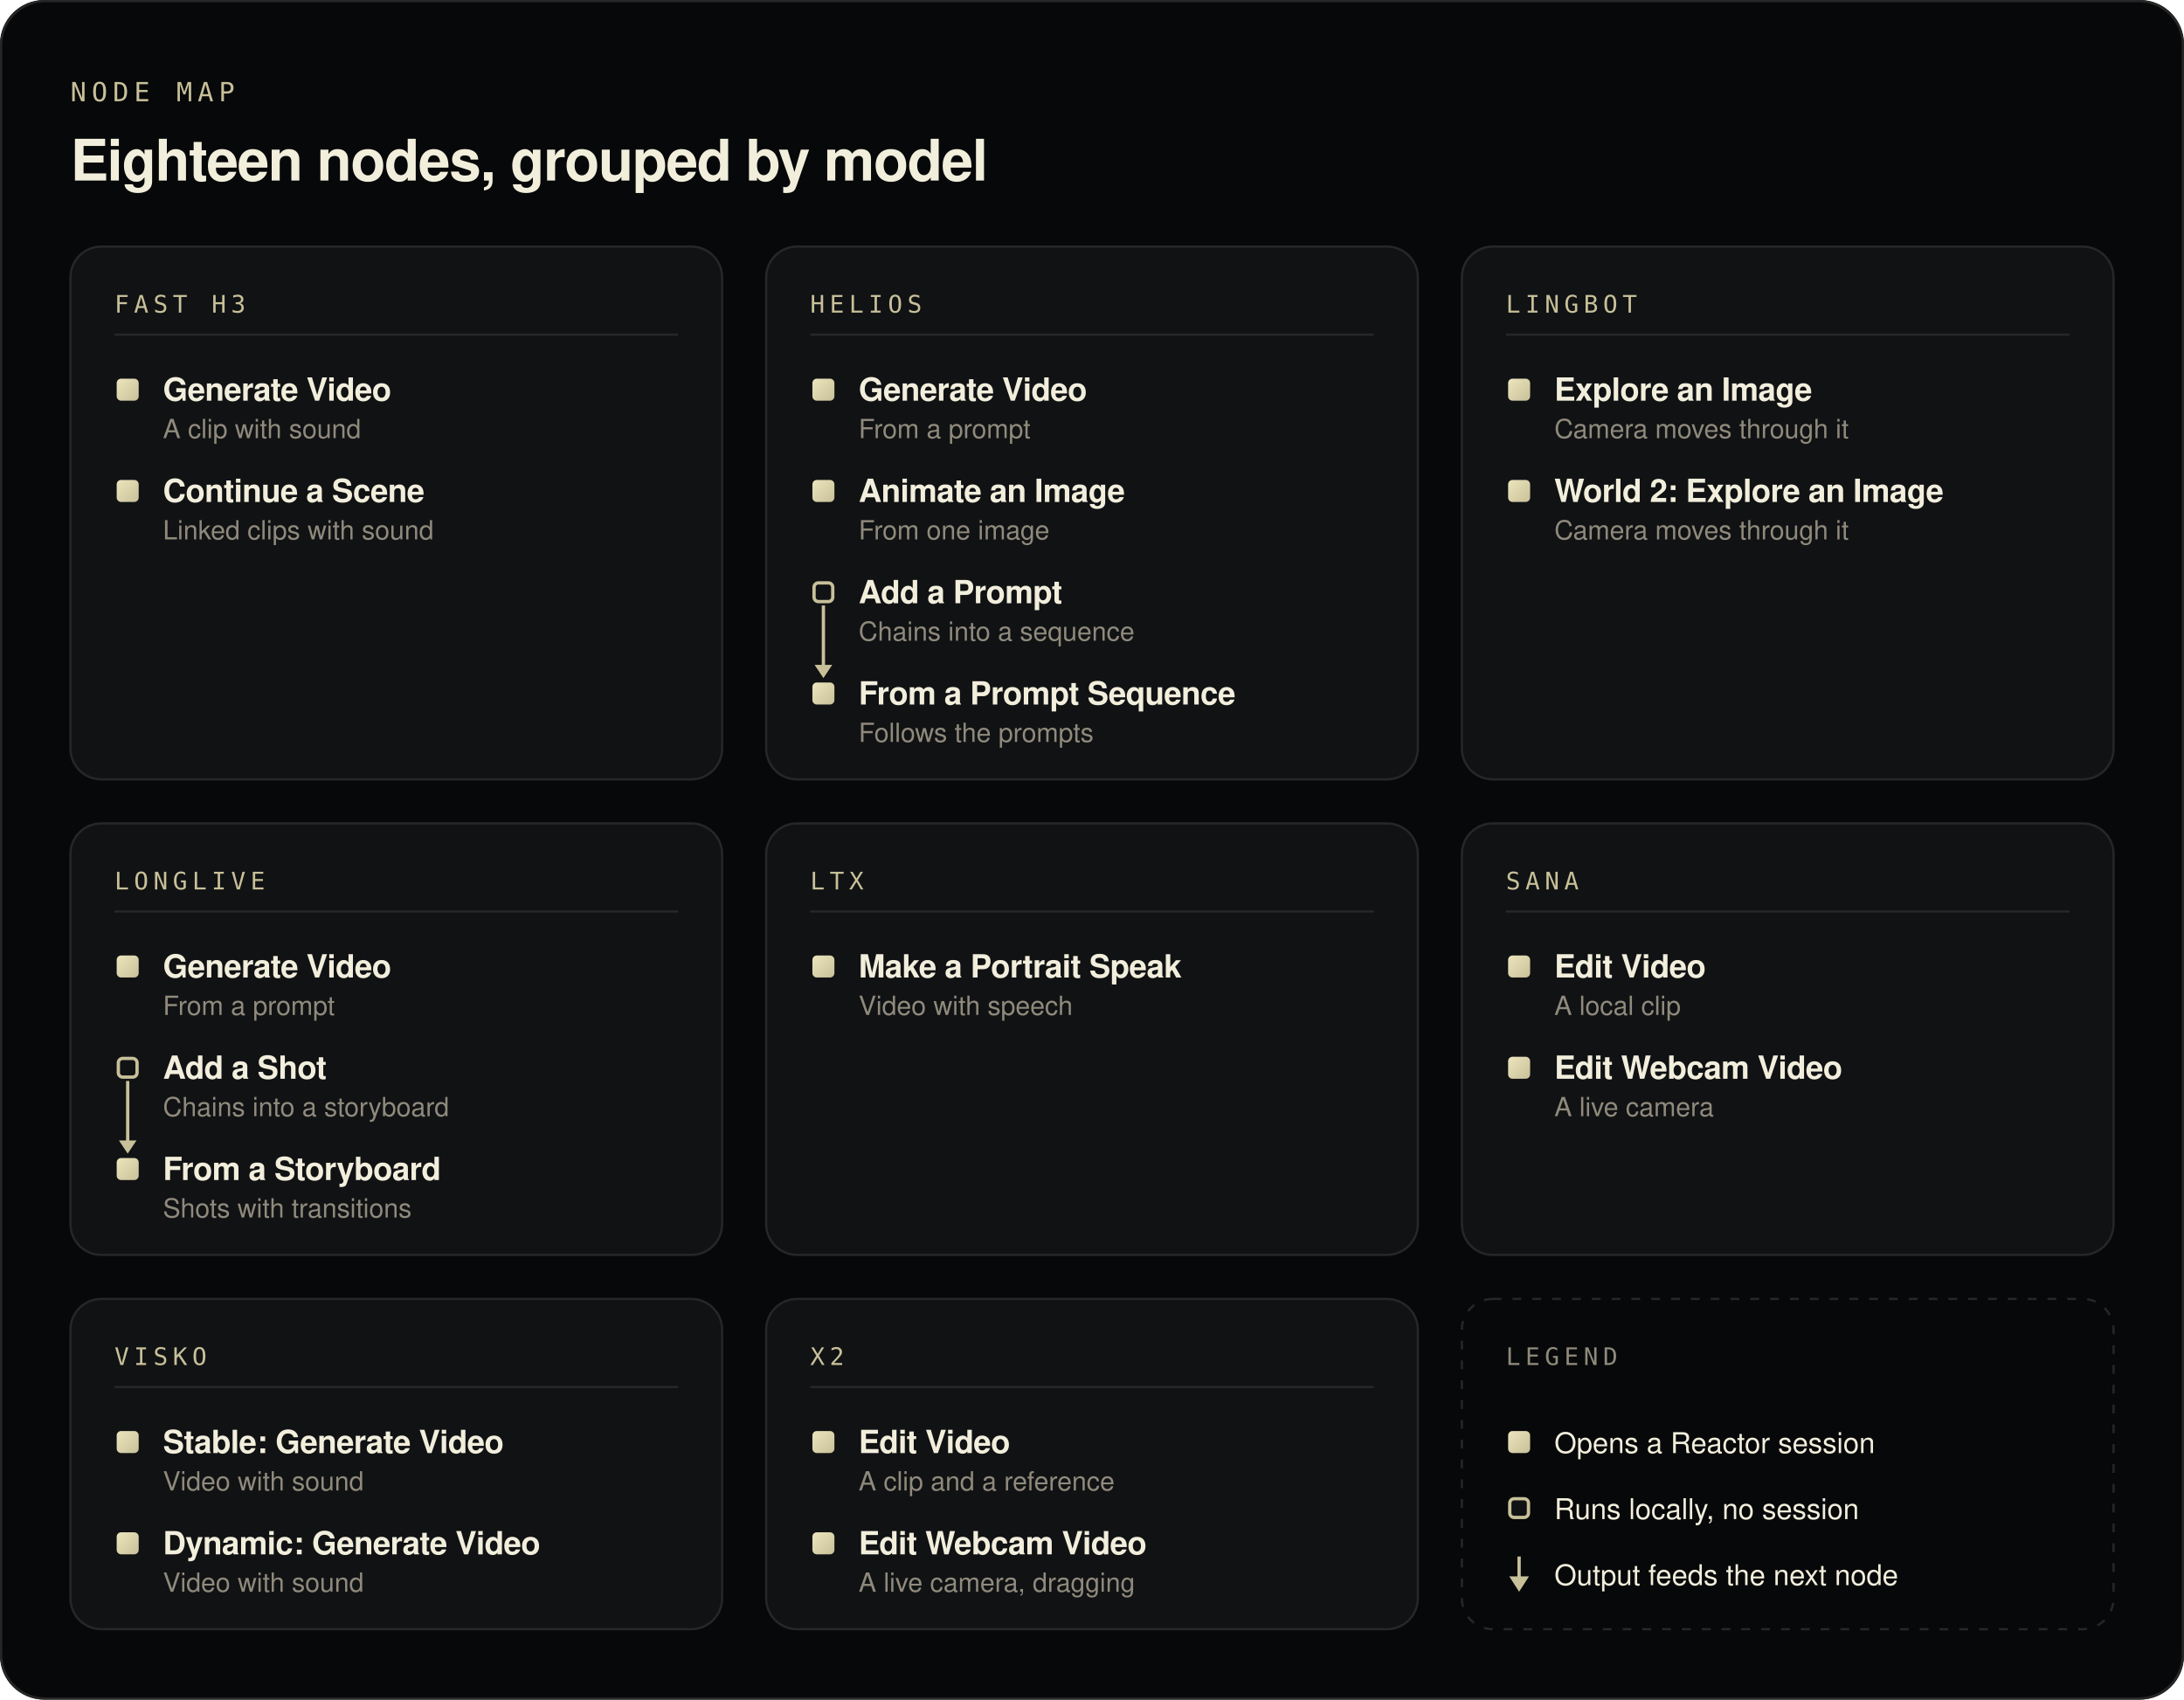
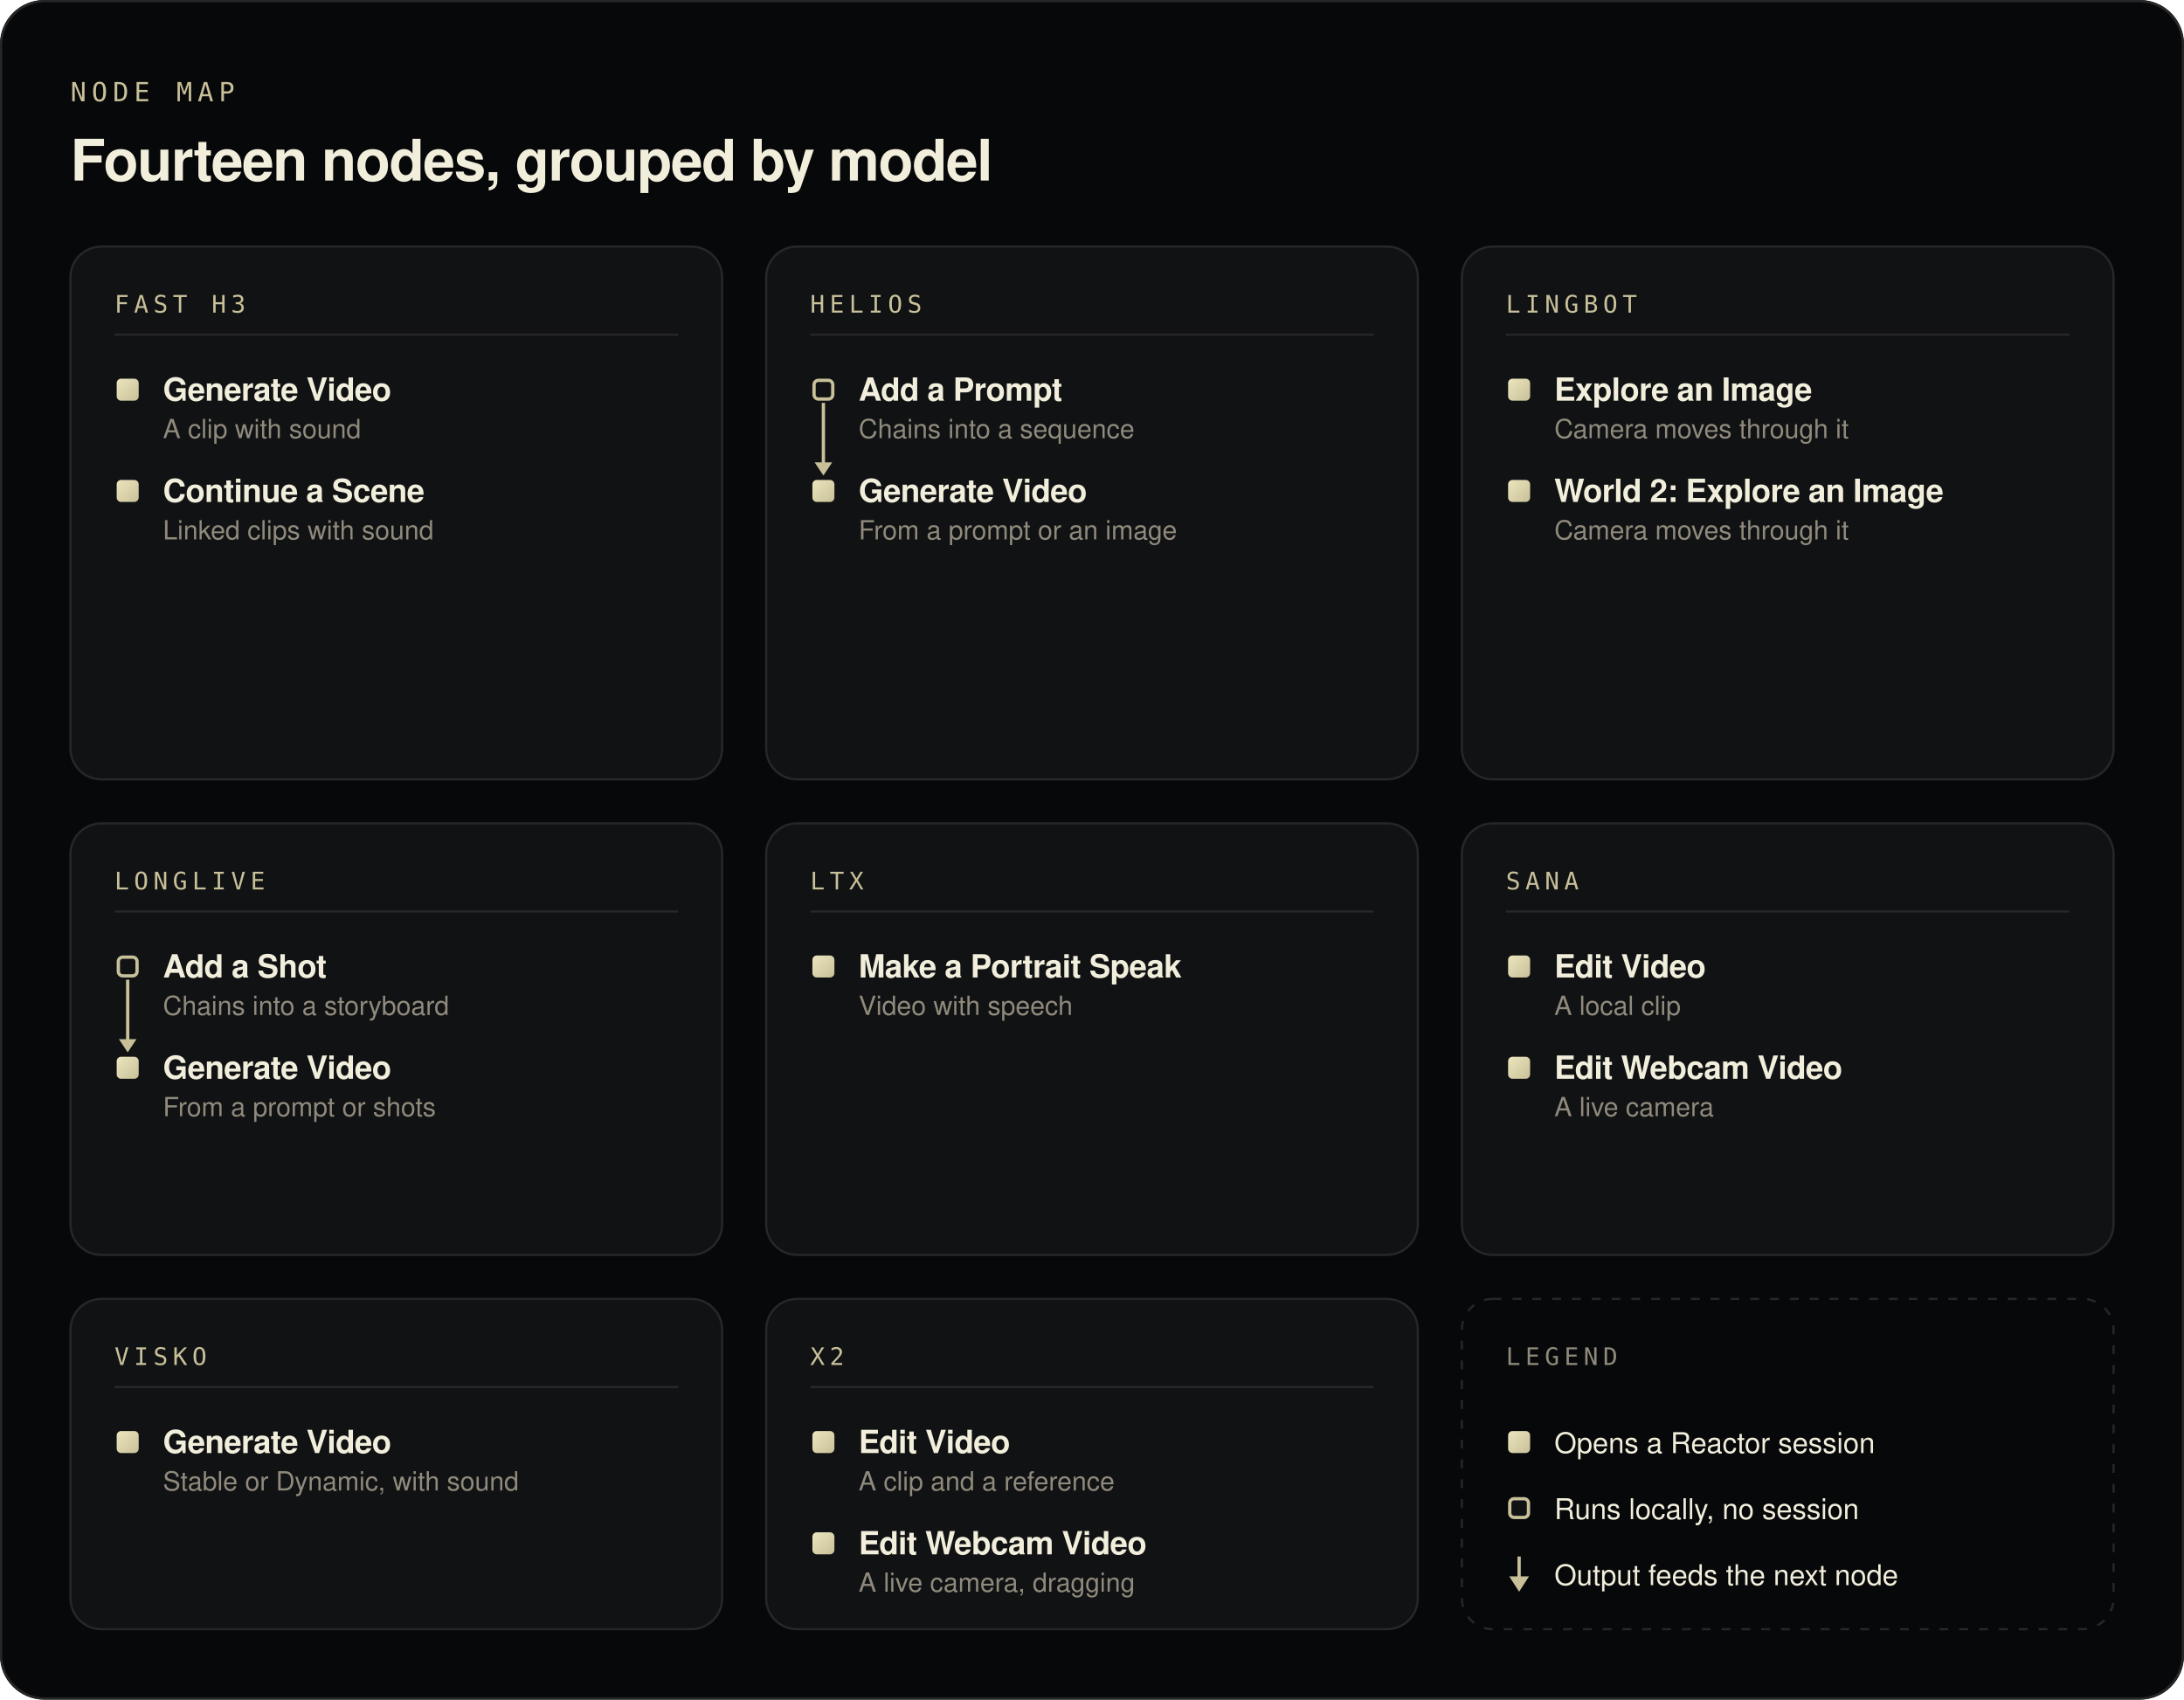
- <svg xmlns="http://www.w3.org/2000/svg" width="992" height="772" viewBox="0 0 992 772" role="img" aria-label="Node map. Helios: Add a Prompt feeds Helios: Generate Video from a Prompt Sequence, and LongLive: Add a Shot feeds LongLive: Generate Video from a Storyboard; both builders also chain into themselves. Every other node stands alone and sends its video to Save Video. A gold square marks a node that opens a Reactor session; a hollow square marks one that runs locally.">
+ <svg xmlns="http://www.w3.org/2000/svg" width="992" height="772" viewBox="0 0 992 772" role="img" aria-label="Node map. Helios: Add a Prompt feeds Helios: Generate Video, and LongLive: Add a Shot feeds LongLive: Generate Video; both builders also chain into themselves. Every other node stands alone and sends its video to Save Video. A gold square marks a node that opens a Reactor session; a hollow square marks one that runs locally.">
  <defs>
    <linearGradient id="gold" x1="0" y1="0" x2="1" y2="1">
      <stop offset="0" stop-color="#ECE5BD" />
      <stop offset="1" stop-color="#C7C099" />
    </linearGradient>
  </defs>
  <rect width="992" height="772" rx="20" fill="#070809" />
  <rect x="0.5" y="0.5" width="991" height="771" rx="20" fill="none" stroke="#272727" />
  <text x="32" y="46" font-family="'SF Mono', SFMono-Regular, Menlo, Consolas, 'DejaVu Sans Mono', monospace" font-size="12" letter-spacing="2.4" fill="#C7C099" text-anchor="start">NODE MAP</text>
-   <text x="32" y="82" font-family="'Helvetica Neue', Helvetica, Arial, sans-serif" font-size="26" font-weight="bold" letter-spacing="-0.5" fill="#F2EEDC" text-anchor="start">Eighteen nodes, grouped by model</text>
+   <text x="32" y="82" font-family="'Helvetica Neue', Helvetica, Arial, sans-serif" font-size="26" font-weight="bold" letter-spacing="-0.5" fill="#F2EEDC" text-anchor="start">Fourteen nodes, grouped by model</text>
  <rect x="32" y="112" width="296" height="242" rx="14" fill="#111214" stroke="#272727" />
  <text x="52" y="142" font-family="'SF Mono', SFMono-Regular, Menlo, Consolas, 'DejaVu Sans Mono', monospace" font-size="11" letter-spacing="2.2" fill="#C7C099" text-anchor="start">FAST H3</text>
  <line x1="52" y1="152" x2="308" y2="152" stroke="#272727" />
  <rect x="53" y="172" width="10" height="10" rx="2" fill="url(#gold)" />
  <text x="74" y="182" font-family="'Helvetica Neue', Helvetica, Arial, sans-serif" font-size="14.5" font-weight="bold" letter-spacing="-0.2" fill="#F2EEDC" text-anchor="start">Generate Video</text>
  <text x="74" y="199" font-family="'Helvetica Neue', Helvetica, Arial, sans-serif" font-size="12" font-weight="normal" letter-spacing="0" fill="#8F8A7C" text-anchor="start">A clip with sound</text>
  <rect x="53" y="218" width="10" height="10" rx="2" fill="url(#gold)" />
  <text x="74" y="228" font-family="'Helvetica Neue', Helvetica, Arial, sans-serif" font-size="14.5" font-weight="bold" letter-spacing="-0.2" fill="#F2EEDC" text-anchor="start">Continue a Scene</text>
  <text x="74" y="245" font-family="'Helvetica Neue', Helvetica, Arial, sans-serif" font-size="12" font-weight="normal" letter-spacing="0" fill="#8F8A7C" text-anchor="start">Linked clips with sound</text>
  <rect x="348" y="112" width="296" height="242" rx="14" fill="#111214" stroke="#272727" />
  <text x="368" y="142" font-family="'SF Mono', SFMono-Regular, Menlo, Consolas, 'DejaVu Sans Mono', monospace" font-size="11" letter-spacing="2.2" fill="#C7C099" text-anchor="start">HELIOS</text>
  <line x1="368" y1="152" x2="624" y2="152" stroke="#272727" />
-   <rect x="369" y="172" width="10" height="10" rx="2" fill="url(#gold)" />
-   <text x="390" y="182" font-family="'Helvetica Neue', Helvetica, Arial, sans-serif" font-size="14.5" font-weight="bold" letter-spacing="-0.2" fill="#F2EEDC" text-anchor="start">Generate Video</text>
-   <text x="390" y="199" font-family="'Helvetica Neue', Helvetica, Arial, sans-serif" font-size="12" font-weight="normal" letter-spacing="0" fill="#8F8A7C" text-anchor="start">From a prompt</text>
+   <rect x="369.75" y="172.75" width="8.5" height="8.5" rx="2" fill="#111214" stroke="#C7C099" stroke-width="1.5" />
+   <text x="390" y="182" font-family="'Helvetica Neue', Helvetica, Arial, sans-serif" font-size="14.5" font-weight="bold" letter-spacing="-0.2" fill="#F2EEDC" text-anchor="start">Add a Prompt</text>
+   <text x="390" y="199" font-family="'Helvetica Neue', Helvetica, Arial, sans-serif" font-size="12" font-weight="normal" letter-spacing="0" fill="#8F8A7C" text-anchor="start">Chains into a sequence</text>
+   <line x1="374" y1="183" x2="374" y2="211" stroke="#C7C099" stroke-width="1.5" />
+   <path d="M374 216 l-4 -6 h8 z" fill="#C7C099" />
  <rect x="369" y="218" width="10" height="10" rx="2" fill="url(#gold)" />
-   <text x="390" y="228" font-family="'Helvetica Neue', Helvetica, Arial, sans-serif" font-size="14.5" font-weight="bold" letter-spacing="-0.2" fill="#F2EEDC" text-anchor="start">Animate an Image</text>
-   <text x="390" y="245" font-family="'Helvetica Neue', Helvetica, Arial, sans-serif" font-size="12" font-weight="normal" letter-spacing="0" fill="#8F8A7C" text-anchor="start">From one image</text>
-   <line x1="374" y1="275" x2="374" y2="303" stroke="#C7C099" stroke-width="1.5" />
-   <path d="M374 308 l-4 -6 h8 z" fill="#C7C099" />
-   <rect x="369.75" y="264.75" width="8.5" height="8.5" rx="2" fill="#111214" stroke="#C7C099" stroke-width="1.5" />
-   <text x="390" y="274" font-family="'Helvetica Neue', Helvetica, Arial, sans-serif" font-size="14.5" font-weight="bold" letter-spacing="-0.2" fill="#F2EEDC" text-anchor="start">Add a Prompt</text>
-   <text x="390" y="291" font-family="'Helvetica Neue', Helvetica, Arial, sans-serif" font-size="12" font-weight="normal" letter-spacing="0" fill="#8F8A7C" text-anchor="start">Chains into a sequence</text>
-   <rect x="369" y="310" width="10" height="10" rx="2" fill="url(#gold)" />
-   <text x="390" y="320" font-family="'Helvetica Neue', Helvetica, Arial, sans-serif" font-size="14.5" font-weight="bold" letter-spacing="-0.2" fill="#F2EEDC" text-anchor="start">From a Prompt Sequence</text>
-   <text x="390" y="337" font-family="'Helvetica Neue', Helvetica, Arial, sans-serif" font-size="12" font-weight="normal" letter-spacing="0" fill="#8F8A7C" text-anchor="start">Follows the prompts</text>
+   <text x="390" y="228" font-family="'Helvetica Neue', Helvetica, Arial, sans-serif" font-size="14.5" font-weight="bold" letter-spacing="-0.2" fill="#F2EEDC" text-anchor="start">Generate Video</text>
+   <text x="390" y="245" font-family="'Helvetica Neue', Helvetica, Arial, sans-serif" font-size="12" font-weight="normal" letter-spacing="0" fill="#8F8A7C" text-anchor="start">From a prompt or an image</text>
  <rect x="664" y="112" width="296" height="242" rx="14" fill="#111214" stroke="#272727" />
  <text x="684" y="142" font-family="'SF Mono', SFMono-Regular, Menlo, Consolas, 'DejaVu Sans Mono', monospace" font-size="11" letter-spacing="2.2" fill="#C7C099" text-anchor="start">LINGBOT</text>
  <line x1="684" y1="152" x2="940" y2="152" stroke="#272727" />
  <rect x="685" y="172" width="10" height="10" rx="2" fill="url(#gold)" />
  <text x="706" y="182" font-family="'Helvetica Neue', Helvetica, Arial, sans-serif" font-size="14.5" font-weight="bold" letter-spacing="-0.2" fill="#F2EEDC" text-anchor="start">Explore an Image</text>
  <text x="706" y="199" font-family="'Helvetica Neue', Helvetica, Arial, sans-serif" font-size="12" font-weight="normal" letter-spacing="0" fill="#8F8A7C" text-anchor="start">Camera moves through it</text>
  <rect x="685" y="218" width="10" height="10" rx="2" fill="url(#gold)" />
  <text x="706" y="228" font-family="'Helvetica Neue', Helvetica, Arial, sans-serif" font-size="14.5" font-weight="bold" letter-spacing="-0.2" fill="#F2EEDC" text-anchor="start">World 2: Explore an Image</text>
  <text x="706" y="245" font-family="'Helvetica Neue', Helvetica, Arial, sans-serif" font-size="12" font-weight="normal" letter-spacing="0" fill="#8F8A7C" text-anchor="start">Camera moves through it</text>
  <rect x="32" y="374" width="296" height="196" rx="14" fill="#111214" stroke="#272727" />
  <text x="52" y="404" font-family="'SF Mono', SFMono-Regular, Menlo, Consolas, 'DejaVu Sans Mono', monospace" font-size="11" letter-spacing="2.2" fill="#C7C099" text-anchor="start">LONGLIVE</text>
  <line x1="52" y1="414" x2="308" y2="414" stroke="#272727" />
-   <rect x="53" y="434" width="10" height="10" rx="2" fill="url(#gold)" />
-   <text x="74" y="444" font-family="'Helvetica Neue', Helvetica, Arial, sans-serif" font-size="14.5" font-weight="bold" letter-spacing="-0.2" fill="#F2EEDC" text-anchor="start">Generate Video</text>
-   <text x="74" y="461" font-family="'Helvetica Neue', Helvetica, Arial, sans-serif" font-size="12" font-weight="normal" letter-spacing="0" fill="#8F8A7C" text-anchor="start">From a prompt</text>
-   <line x1="58" y1="491" x2="58" y2="519" stroke="#C7C099" stroke-width="1.5" />
-   <path d="M58 524 l-4 -6 h8 z" fill="#C7C099" />
-   <rect x="53.75" y="480.75" width="8.5" height="8.5" rx="2" fill="#111214" stroke="#C7C099" stroke-width="1.5" />
-   <text x="74" y="490" font-family="'Helvetica Neue', Helvetica, Arial, sans-serif" font-size="14.5" font-weight="bold" letter-spacing="-0.2" fill="#F2EEDC" text-anchor="start">Add a Shot</text>
-   <text x="74" y="507" font-family="'Helvetica Neue', Helvetica, Arial, sans-serif" font-size="12" font-weight="normal" letter-spacing="0" fill="#8F8A7C" text-anchor="start">Chains into a storyboard</text>
-   <rect x="53" y="526" width="10" height="10" rx="2" fill="url(#gold)" />
-   <text x="74" y="536" font-family="'Helvetica Neue', Helvetica, Arial, sans-serif" font-size="14.5" font-weight="bold" letter-spacing="-0.2" fill="#F2EEDC" text-anchor="start">From a Storyboard</text>
-   <text x="74" y="553" font-family="'Helvetica Neue', Helvetica, Arial, sans-serif" font-size="12" font-weight="normal" letter-spacing="0" fill="#8F8A7C" text-anchor="start">Shots with transitions</text>
+   <rect x="53.75" y="434.75" width="8.5" height="8.5" rx="2" fill="#111214" stroke="#C7C099" stroke-width="1.5" />
+   <text x="74" y="444" font-family="'Helvetica Neue', Helvetica, Arial, sans-serif" font-size="14.5" font-weight="bold" letter-spacing="-0.2" fill="#F2EEDC" text-anchor="start">Add a Shot</text>
+   <text x="74" y="461" font-family="'Helvetica Neue', Helvetica, Arial, sans-serif" font-size="12" font-weight="normal" letter-spacing="0" fill="#8F8A7C" text-anchor="start">Chains into a storyboard</text>
+   <line x1="58" y1="445" x2="58" y2="473" stroke="#C7C099" stroke-width="1.5" />
+   <path d="M58 478 l-4 -6 h8 z" fill="#C7C099" />
+   <rect x="53" y="480" width="10" height="10" rx="2" fill="url(#gold)" />
+   <text x="74" y="490" font-family="'Helvetica Neue', Helvetica, Arial, sans-serif" font-size="14.5" font-weight="bold" letter-spacing="-0.2" fill="#F2EEDC" text-anchor="start">Generate Video</text>
+   <text x="74" y="507" font-family="'Helvetica Neue', Helvetica, Arial, sans-serif" font-size="12" font-weight="normal" letter-spacing="0" fill="#8F8A7C" text-anchor="start">From a prompt or shots</text>
  <rect x="348" y="374" width="296" height="196" rx="14" fill="#111214" stroke="#272727" />
  <text x="368" y="404" font-family="'SF Mono', SFMono-Regular, Menlo, Consolas, 'DejaVu Sans Mono', monospace" font-size="11" letter-spacing="2.2" fill="#C7C099" text-anchor="start">LTX</text>
  <line x1="368" y1="414" x2="624" y2="414" stroke="#272727" />
  <rect x="369" y="434" width="10" height="10" rx="2" fill="url(#gold)" />
  <text x="390" y="444" font-family="'Helvetica Neue', Helvetica, Arial, sans-serif" font-size="14.5" font-weight="bold" letter-spacing="-0.2" fill="#F2EEDC" text-anchor="start">Make a Portrait Speak</text>
  <text x="390" y="461" font-family="'Helvetica Neue', Helvetica, Arial, sans-serif" font-size="12" font-weight="normal" letter-spacing="0" fill="#8F8A7C" text-anchor="start">Video with speech</text>
  <rect x="664" y="374" width="296" height="196" rx="14" fill="#111214" stroke="#272727" />
  <text x="684" y="404" font-family="'SF Mono', SFMono-Regular, Menlo, Consolas, 'DejaVu Sans Mono', monospace" font-size="11" letter-spacing="2.2" fill="#C7C099" text-anchor="start">SANA</text>
  <line x1="684" y1="414" x2="940" y2="414" stroke="#272727" />
  <rect x="685" y="434" width="10" height="10" rx="2" fill="url(#gold)" />
  <text x="706" y="444" font-family="'Helvetica Neue', Helvetica, Arial, sans-serif" font-size="14.5" font-weight="bold" letter-spacing="-0.2" fill="#F2EEDC" text-anchor="start">Edit Video</text>
  <text x="706" y="461" font-family="'Helvetica Neue', Helvetica, Arial, sans-serif" font-size="12" font-weight="normal" letter-spacing="0" fill="#8F8A7C" text-anchor="start">A local clip</text>
  <rect x="685" y="480" width="10" height="10" rx="2" fill="url(#gold)" />
  <text x="706" y="490" font-family="'Helvetica Neue', Helvetica, Arial, sans-serif" font-size="14.5" font-weight="bold" letter-spacing="-0.2" fill="#F2EEDC" text-anchor="start">Edit Webcam Video</text>
  <text x="706" y="507" font-family="'Helvetica Neue', Helvetica, Arial, sans-serif" font-size="12" font-weight="normal" letter-spacing="0" fill="#8F8A7C" text-anchor="start">A live camera</text>
  <rect x="32" y="590" width="296" height="150" rx="14" fill="#111214" stroke="#272727" />
  <text x="52" y="620" font-family="'SF Mono', SFMono-Regular, Menlo, Consolas, 'DejaVu Sans Mono', monospace" font-size="11" letter-spacing="2.2" fill="#C7C099" text-anchor="start">VISKO</text>
  <line x1="52" y1="630" x2="308" y2="630" stroke="#272727" />
  <rect x="53" y="650" width="10" height="10" rx="2" fill="url(#gold)" />
-   <text x="74" y="660" font-family="'Helvetica Neue', Helvetica, Arial, sans-serif" font-size="14.5" font-weight="bold" letter-spacing="-0.2" fill="#F2EEDC" text-anchor="start">Stable: Generate Video</text>
-   <text x="74" y="677" font-family="'Helvetica Neue', Helvetica, Arial, sans-serif" font-size="12" font-weight="normal" letter-spacing="0" fill="#8F8A7C" text-anchor="start">Video with sound</text>
-   <rect x="53" y="696" width="10" height="10" rx="2" fill="url(#gold)" />
-   <text x="74" y="706" font-family="'Helvetica Neue', Helvetica, Arial, sans-serif" font-size="14.5" font-weight="bold" letter-spacing="-0.2" fill="#F2EEDC" text-anchor="start">Dynamic: Generate Video</text>
-   <text x="74" y="723" font-family="'Helvetica Neue', Helvetica, Arial, sans-serif" font-size="12" font-weight="normal" letter-spacing="0" fill="#8F8A7C" text-anchor="start">Video with sound</text>
+   <text x="74" y="660" font-family="'Helvetica Neue', Helvetica, Arial, sans-serif" font-size="14.5" font-weight="bold" letter-spacing="-0.2" fill="#F2EEDC" text-anchor="start">Generate Video</text>
+   <text x="74" y="677" font-family="'Helvetica Neue', Helvetica, Arial, sans-serif" font-size="12" font-weight="normal" letter-spacing="0" fill="#8F8A7C" text-anchor="start">Stable or Dynamic, with sound</text>
  <rect x="348" y="590" width="296" height="150" rx="14" fill="#111214" stroke="#272727" />
  <text x="368" y="620" font-family="'SF Mono', SFMono-Regular, Menlo, Consolas, 'DejaVu Sans Mono', monospace" font-size="11" letter-spacing="2.2" fill="#C7C099" text-anchor="start">X2</text>
  <line x1="368" y1="630" x2="624" y2="630" stroke="#272727" />
  <rect x="369" y="650" width="10" height="10" rx="2" fill="url(#gold)" />
  <text x="390" y="660" font-family="'Helvetica Neue', Helvetica, Arial, sans-serif" font-size="14.5" font-weight="bold" letter-spacing="-0.2" fill="#F2EEDC" text-anchor="start">Edit Video</text>
  <text x="390" y="677" font-family="'Helvetica Neue', Helvetica, Arial, sans-serif" font-size="12" font-weight="normal" letter-spacing="0" fill="#8F8A7C" text-anchor="start">A clip and a reference</text>
  <rect x="369" y="696" width="10" height="10" rx="2" fill="url(#gold)" />
  <text x="390" y="706" font-family="'Helvetica Neue', Helvetica, Arial, sans-serif" font-size="14.5" font-weight="bold" letter-spacing="-0.2" fill="#F2EEDC" text-anchor="start">Edit Webcam Video</text>
  <text x="390" y="723" font-family="'Helvetica Neue', Helvetica, Arial, sans-serif" font-size="12" font-weight="normal" letter-spacing="0" fill="#8F8A7C" text-anchor="start">A live camera, dragging</text>
  <rect x="664" y="590" width="296" height="150" rx="14" fill="none" stroke="#272727" stroke-dasharray="4 5" />
  <text x="684" y="620" font-family="'SF Mono', SFMono-Regular, Menlo, Consolas, 'DejaVu Sans Mono', monospace" font-size="11" letter-spacing="2.2" fill="#8F8A7C" text-anchor="start">LEGEND</text>
  <rect x="685" y="650" width="10" height="10" rx="2" fill="url(#gold)" />
  <text x="706" y="660" font-family="'Helvetica Neue', Helvetica, Arial, sans-serif" font-size="13" font-weight="normal" letter-spacing="0" fill="#F2EEDC" text-anchor="start">Opens a Reactor session</text>
  <rect x="685.75" y="680.75" width="8.5" height="8.5" rx="2" fill="#111214" stroke="#C7C099" stroke-width="1.5" />
  <text x="706" y="690" font-family="'Helvetica Neue', Helvetica, Arial, sans-serif" font-size="13" font-weight="normal" letter-spacing="0" fill="#F2EEDC" text-anchor="start">Runs locally, no session</text>
  <line x1="690" y1="707" x2="690" y2="719" stroke="#C7C099" stroke-width="1.5" />
  <path d="M690 723 l-4.5 -7 h9 z" fill="#C7C099" />
  <text x="706" y="720" font-family="'Helvetica Neue', Helvetica, Arial, sans-serif" font-size="13" font-weight="normal" letter-spacing="0" fill="#F2EEDC" text-anchor="start">Output feeds the next node</text>
</svg>
